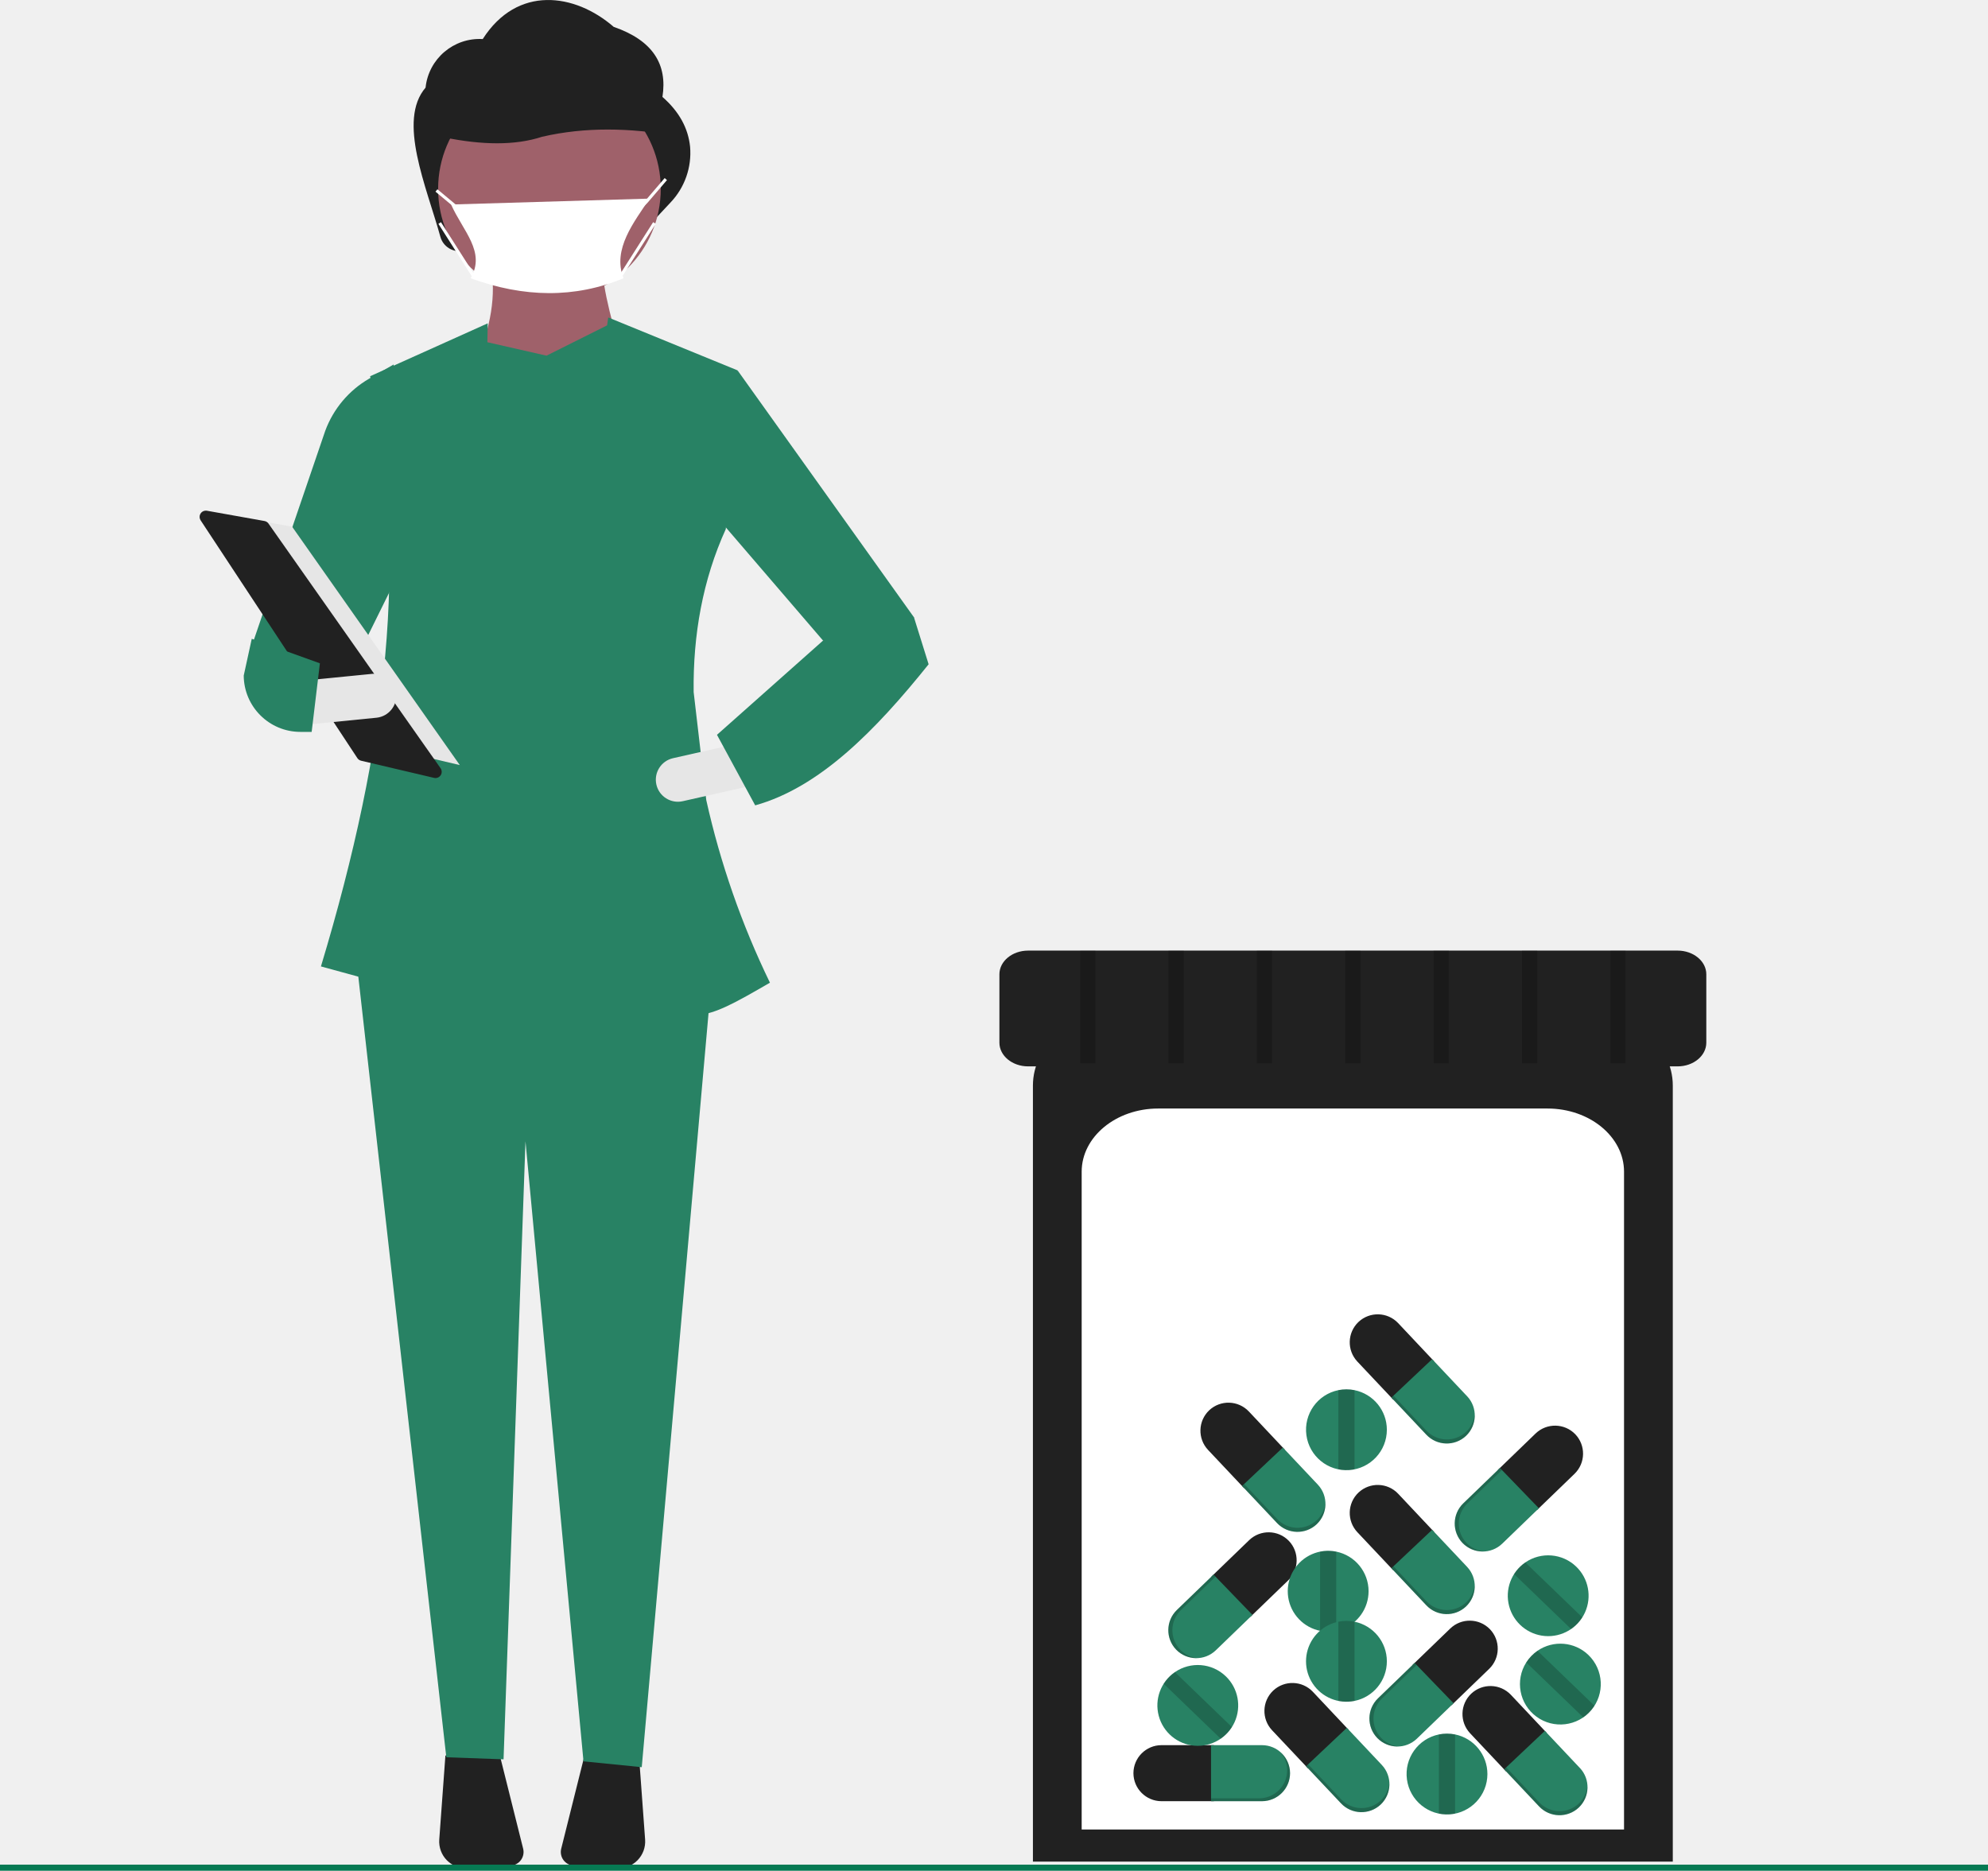
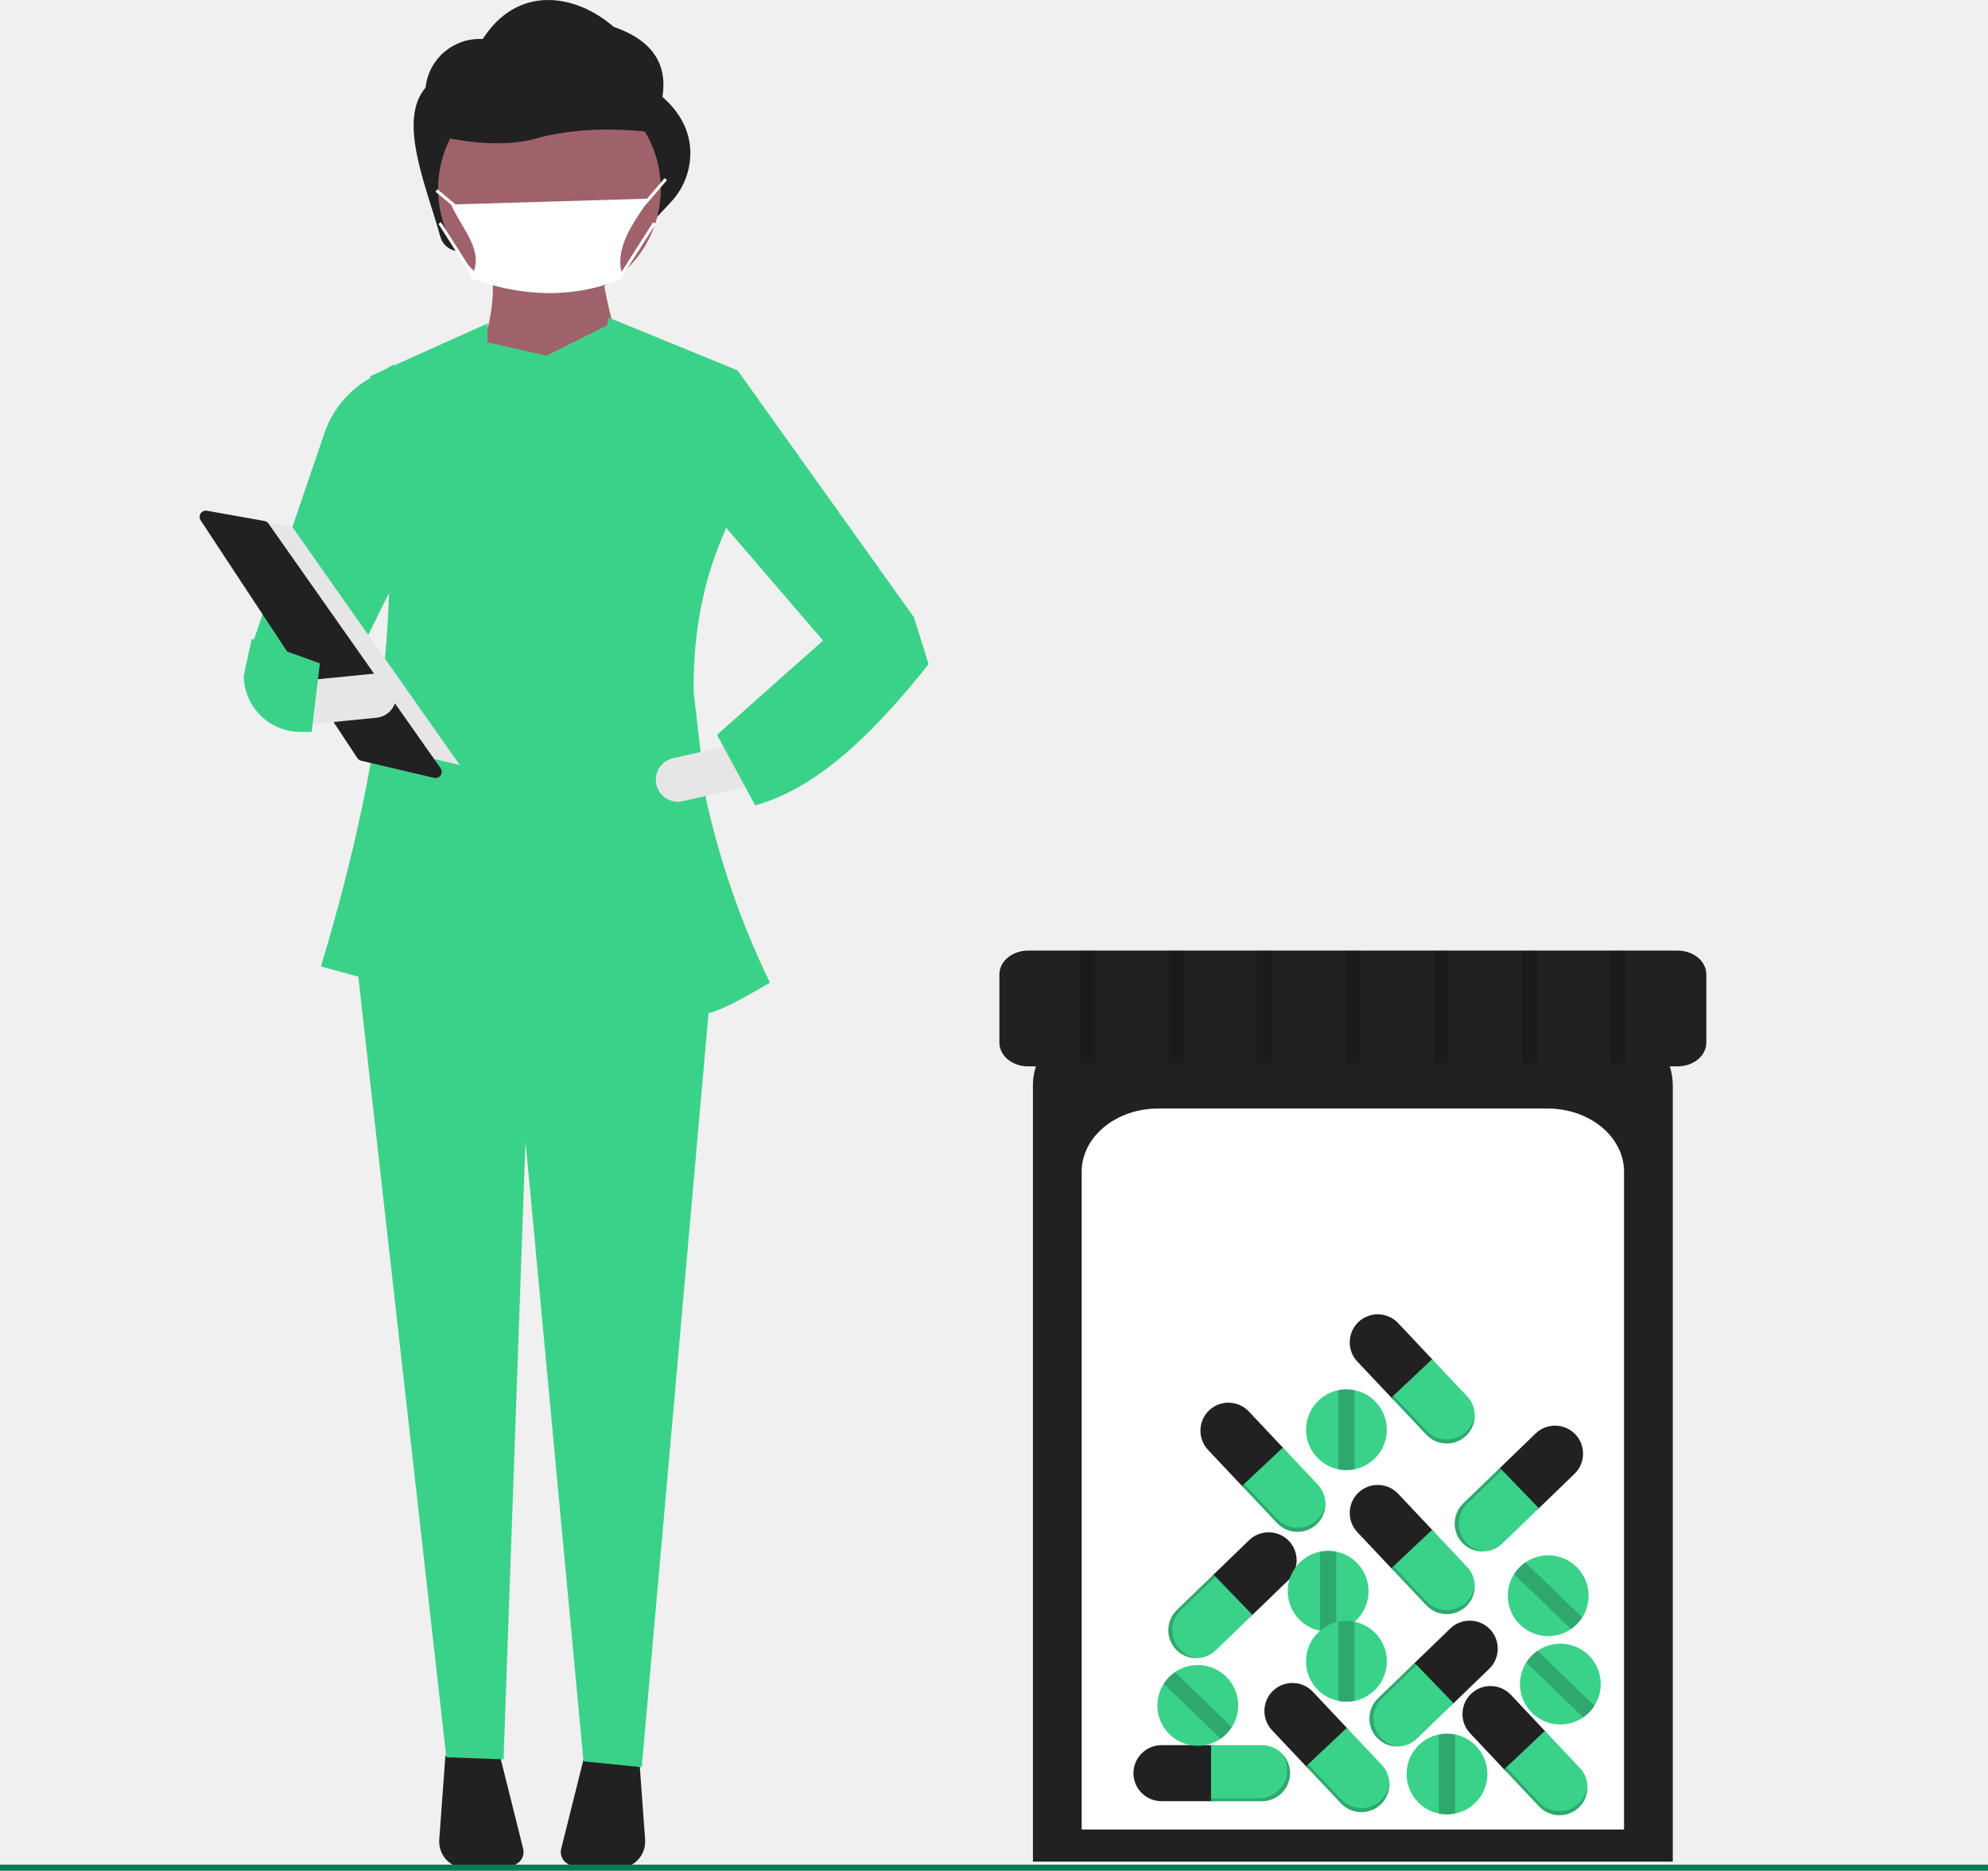
<svg xmlns="http://www.w3.org/2000/svg" width="521.737" height="490.99" viewBox="0 0 521.737 490.99">
  <g transform="translate(0 -2.144)">
    <path d="M355.339,202.3,304.588,210.9a5.137,5.137,0,0,1-5.813-3.689c-3.667-13.234-11.333-30.5-3.89-39.164a14.238,14.238,0,0,1,15-12.741h0c9.066-14.192,24.167-12.061,34.374-3.2,10.272,3.544,14.145,9.841,12.79,18.386,4.437,3.884,6.764,8.259,7.255,13.062a18.863,18.863,0,0,1-5.161,14.674Z" transform="translate(-183.196 -142.909)" fill="#212121" />
    <path d="M351.546,259.651,312.2,257.337c3.856-8.85,5.4-17.372,3.857-25.458h29.315C345.308,238.088,348.4,248.828,351.546,259.651Z" transform="translate(-187.294 -160.304)" fill="#9f616a" />
    <path d="M301.771,721.059l-1.614,22.061a7.023,7.023,0,0,0,7.429,7.522l11.331-.686a3.582,3.582,0,0,0,3.258-4.444l-6.29-25.158Z" transform="translate(-184.877 -258.166)" fill="#212121" />
    <path d="M346.452,720.353l-6.29,25.159a3.582,3.582,0,0,0,3.258,4.444l11.331.686a7.023,7.023,0,0,0,7.429-7.522l-1.614-22.061Z" transform="translate(-192.874 -258.166)" fill="#212121" />
-     <path d="M191.426,527.187l-15.291-1.535L160.911,362.923l-5.754,162.2-15.023-.538L114.813,299.944h96.74Z" transform="translate(-23.002 -61.231)" fill="#288264" />
+     <path d="M191.426,527.187l-15.291-1.535L160.911,362.923l-5.754,162.2-15.023-.538L114.813,299.944h96.74Z" transform="translate(-23.002 -61.231)" fill="#3AD289" />
    <circle cx="29.217" cy="29.217" r="29.217" transform="translate(114.98 22.507)" fill="#9f616a" />
    <path d="M362.374,184.781c-11.858-2.065-23.517-2.349-34.85.271-7.219,2.363-15.889,2.146-25.531.2v-19.7l52.053.938Z" transform="translate(-185.249 -147.015)" fill="#212121" />
    <path d="M349.3,231.135c-12.782,5.317-26.184,5.1-40.134,0,4.059-6.929-2.008-12.355-5.123-19.349l52.088-1.548C352.148,216.314,346.271,223.492,349.3,231.135Z" transform="translate(-185.659 -155.968)" fill="#fff" />
    <rect width="0.8" height="6.669" transform="translate(114.286 52.441) rotate(-50.195)" fill="#fff" />
    <rect width="16.701" height="0.8" transform="matrix(0.537, -0.844, 0.844, 0.537, 162.448, 74.548)" fill="#fff" />
    <rect width="0.8" height="16.701" transform="translate(115.057 60.889) rotate(-32.471)" fill="#fff" />
-     <path d="M261.256,351.853l-22.372-13.886,19.079-55.879A26.361,26.361,0,0,1,269.486,268.4l6.427-3.721.559,56.372Z" transform="translate(-172.605 -166.875)" fill="#288264" />
-     <path d="M362.454,375.9l-3.31-28.35c-.177-14.964,2.369-29.431,8.439-42.761l3.086-41.658-33.943-13.886c-.1.692-.193,1.383-.292,2.075l-15.908,7.954-15.515-3.526.086-4.96-30.858,13.886c10.2,47.442,4.639,96.709-12.91,154.9l40.652,11.116.338-19.52,36.23-2.588c.373,6.333.673,12.554.847,18.636,20.443,7.526,21.146,7.4,39.772-3.375A218.568,218.568,0,0,1,362.454,375.9Z" transform="translate(-177.102 -163.783)" fill="#288264" />
-     <path d="M283.486,204.349l-20.829-6.943L229.34,158.621l10.173-32.958,46.287,64.8Z" transform="translate(-45.947 -26.315)" fill="#288264" />
+     <path d="M261.256,351.853l-22.372-13.886,19.079-55.879A26.361,26.361,0,0,1,269.486,268.4l6.427-3.721.559,56.372Z" transform="translate(-172.605 -166.875)" fill="#3AD289" />
+     <path d="M362.454,375.9l-3.31-28.35c-.177-14.964,2.369-29.431,8.439-42.761l3.086-41.658-33.943-13.886c-.1.692-.193,1.383-.292,2.075l-15.908,7.954-15.515-3.526.086-4.96-30.858,13.886c10.2,47.442,4.639,96.709-12.91,154.9l40.652,11.116.338-19.52,36.23-2.588c.373,6.333.673,12.554.847,18.636,20.443,7.526,21.146,7.4,39.772-3.375A218.568,218.568,0,0,1,362.454,375.9Z" transform="translate(-177.102 -163.783)" fill="#3AD289" />
+     <path d="M283.486,204.349l-20.829-6.943L229.34,158.621l10.173-32.958,46.287,64.8Z" transform="translate(-45.947 -26.315)" fill="#3AD289" />
    <path d="M371.383,399.823a5.794,5.794,0,0,0,6.921,4.365l17.681-4L393.43,388.9l-17.681,4A5.787,5.787,0,0,0,371.383,399.823Z" transform="translate(-199.122 -191.761)" fill="#e6e6e6" />
-     <path d="M391.309,378.5l10.029,18.515c16.868-4.7,31.487-19.536,45.515-37.029L443,347.646l-23.915,6.172Z" transform="translate(-203.142 -183.497)" fill="#288264" />
+     <path d="M391.309,378.5l10.029,18.515c16.868-4.7,31.487-19.536,45.515-37.029L443,347.646l-23.915,6.172Z" transform="translate(-203.142 -183.497)" fill="#3AD289" />
    <path d="M71.79,172.661,91.043,176.1l44.006,62.571-23.378-5.5Z" transform="translate(-14.383 -35.73)" fill="#e6e6e6" />
    <path d="M223.116,312.65a1.638,1.638,0,0,0-1.344,2.537l41.134,62.41a1.632,1.632,0,0,0,.991.692l19.138,4.5a1.635,1.635,0,0,0,1.712-2.532l-45.163-64.215a1.626,1.626,0,0,0-1.05-.669l-15.11-2.7a1.769,1.769,0,0,0-.309-.028Z" transform="translate(-169.123 -176.486)" fill="#212121" />
    <path d="M255.608,368l1.143,11.515,18.04-1.791a5.786,5.786,0,0,0-1.143-11.515Z" transform="translate(-175.956 -187.209)" fill="#e6e6e6" />
-     <path d="M235.991,364.366a14.881,14.881,0,0,0,14.863,14.782h2.966l2.16-18L238.1,354.714Z" transform="translate(-172.026 -184.913)" fill="#288264" />
+     <path d="M235.991,364.366a14.881,14.881,0,0,0,14.863,14.782h2.966l2.16-18L238.1,354.714Z" transform="translate(-172.026 -184.913)" fill="#3AD289" />
    <path d="M211.257,69.932l-.565-.565.854-.854,5.1-5.955.607.52-5.123,5.977Z" transform="translate(-42.211 -13.672)" fill="#fff" />
    <rect width="521.737" height="1.599" transform="translate(0 491.535)" fill="#067a53" />
    <path d="M495,700.122H662.928V496.437c0-10.786-10.624-19.56-23.681-19.56H518.681c-13.058,0-23.682,8.774-23.682,19.56Z" transform="translate(-223.916 -209.387)" fill="#212121" />
    <path d="M511,698.112H653.339V525.463c0-9.142-9-16.579-20.073-16.579H531.073C520,508.884,511,516.322,511,525.463Z" transform="translate(-227.122 -215.799)" fill="#fff" />
    <path d="M491.528,457.053c-4.151,0-7.528,2.789-7.528,6.218v17.948c0,3.428,3.377,6.218,7.528,6.218H661.994c4.151,0,7.527-2.789,7.527-6.218V463.27c0-3.428-3.377-6.218-7.527-6.218Z" transform="translate(-221.712 -205.415)" fill="#212121" />
    <path d="M535.339,717.836a7.376,7.376,0,0,0-7.354,7.354h0a7.376,7.376,0,0,0,7.354,7.354H549.1V717.836Z" transform="translate(-230.524 -257.662)" fill="#212121" />
-     <path d="M566.84,717.836H553.452v14.708H566.84a7.376,7.376,0,0,0,7.354-7.354h0A7.376,7.376,0,0,0,566.84,717.836Z" transform="translate(-235.627 -257.661)" fill="#288264" />
+     <path d="M566.84,717.836H553.452v14.708H566.84a7.376,7.376,0,0,0,7.354-7.354h0A7.376,7.376,0,0,0,566.84,717.836Z" transform="translate(-235.627 -257.661)" fill="#3AD289" />
    <path d="M571.639,720.088a7.312,7.312,0,0,1,1.8,4.8h0a7.376,7.376,0,0,1-7.354,7.354H553.452V733H566.84a7.376,7.376,0,0,0,7.354-7.354h0a7.339,7.339,0,0,0-2.555-5.553Z" transform="translate(-235.627 -258.113)" opacity="0.2" />
    <path d="M611.68,578.734a7.376,7.376,0,0,0-10.4-.307h0a7.376,7.376,0,0,0-.307,10.4l9.442,10.017,10.7-10.089Z" transform="translate(-244.748 -229.332)" fill="#212121" />
-     <path d="M632.525,600.891l-9.183-9.742-10.7,10.089,9.183,9.742a7.376,7.376,0,0,0,10.4.307h0a7.376,7.376,0,0,0,.307-10.4Z" transform="translate(-247.484 -232.281)" fill="#288264" />
+     <path d="M632.525,600.891l-9.183-9.742-10.7,10.089,9.183,9.742a7.376,7.376,0,0,0,10.4.307h0a7.376,7.376,0,0,0,.307-10.4Z" transform="translate(-247.484 -232.281)" fill="#3AD289" />
    <path d="M634.505,608.017a7.313,7.313,0,0,1-2.256,4.6h0a7.376,7.376,0,0,1-10.4-.307l-8.667-9.193-.549.517,9.183,9.742a7.376,7.376,0,0,0,10.4.307h0A7.338,7.338,0,0,0,634.505,608.017Z" transform="translate(-247.484 -234.679)" opacity="0.2" />
    <path d="M562.68,607.733a7.376,7.376,0,0,0-10.4-.307h0a7.376,7.376,0,0,0-.307,10.4l9.442,10.017,10.7-10.089Z" transform="translate(-234.932 -235.142)" fill="#212121" />
-     <path d="M583.525,629.891l-9.183-9.742-10.7,10.089,9.183,9.742a7.376,7.376,0,0,0,10.4.307h0A7.376,7.376,0,0,0,583.525,629.891Z" transform="translate(-237.667 -238.091)" fill="#288264" />
+     <path d="M583.525,629.891l-9.183-9.742-10.7,10.089,9.183,9.742a7.376,7.376,0,0,0,10.4.307h0A7.376,7.376,0,0,0,583.525,629.891Z" transform="translate(-237.667 -238.091)" fill="#3AD289" />
    <path d="M585.505,637.017a7.312,7.312,0,0,1-2.256,4.6h0a7.376,7.376,0,0,1-10.4-.307l-8.666-9.193-.549.517,9.183,9.742a7.376,7.376,0,0,0,10.4.307h0A7.338,7.338,0,0,0,585.505,637.017Z" transform="translate(-237.667 -240.489)" opacity="0.2" />
    <path d="M611.68,634.734a7.376,7.376,0,0,0-10.4-.307h0a7.376,7.376,0,0,0-.307,10.4l9.442,10.017,10.7-10.089Z" transform="translate(-244.748 -240.552)" fill="#212121" />
-     <path d="M632.525,656.891l-9.183-9.742-10.7,10.089,9.183,9.742a7.376,7.376,0,0,0,10.4.307h0A7.376,7.376,0,0,0,632.525,656.891Z" transform="translate(-247.484 -243.5)" fill="#288264" />
+     <path d="M632.525,656.891l-9.183-9.742-10.7,10.089,9.183,9.742a7.376,7.376,0,0,0,10.4.307h0A7.376,7.376,0,0,0,632.525,656.891Z" transform="translate(-247.484 -243.5)" fill="#3AD289" />
    <path d="M634.505,664.017a7.313,7.313,0,0,1-2.256,4.6h0a7.376,7.376,0,0,1-10.4-.307l-8.666-9.193-.549.517,9.183,9.742a7.376,7.376,0,0,0,10.4.307h0A7.338,7.338,0,0,0,634.505,664.017Z" transform="translate(-247.484 -245.898)" opacity="0.2" />
    <path d="M639.713,689.612a7.376,7.376,0,0,0,.181-10.4h0a7.376,7.376,0,0,0-10.4-.181l-9.9,9.563,10.218,10.579Z" transform="translate(-248.878 -249.476)" fill="#212121" />
-     <path d="M617.888,710.731l9.63-9.3L617.3,690.851l-9.629,9.3a7.376,7.376,0,0,0-.181,10.4h0A7.376,7.376,0,0,0,617.888,710.731Z" transform="translate(-246.041 -252.255)" fill="#288264" />
+     <path d="M617.888,710.731l9.63-9.3L617.3,690.851l-9.629,9.3a7.376,7.376,0,0,0-.181,10.4h0A7.376,7.376,0,0,0,617.888,710.731Z" transform="translate(-246.041 -252.255)" fill="#3AD289" />
    <path d="M613.185,712.769a7.312,7.312,0,0,1-4.629-2.2h0a7.376,7.376,0,0,1,.181-10.4l9.088-8.777-.524-.543-9.63,9.3a7.376,7.376,0,0,0-.181,10.4h0A7.337,7.337,0,0,0,613.185,712.769Z" transform="translate(-246.041 -252.255)" opacity="0.2" />
    <path d="M573.713,660.612a7.376,7.376,0,0,0,.181-10.4h0a7.376,7.376,0,0,0-10.4-.181l-9.9,9.563,10.218,10.579Z" transform="translate(-235.655 -243.666)" fill="#212121" />
-     <path d="M551.888,681.731l9.63-9.3L551.3,661.851l-9.629,9.3a7.376,7.376,0,0,0-.181,10.4h0A7.376,7.376,0,0,0,551.888,681.731Z" transform="translate(-232.818 -246.445)" fill="#288264" />
+     <path d="M551.888,681.731l9.63-9.3L551.3,661.851l-9.629,9.3a7.376,7.376,0,0,0-.181,10.4h0A7.376,7.376,0,0,0,551.888,681.731Z" transform="translate(-232.818 -246.445)" fill="#3AD289" />
    <path d="M547.185,683.769a7.312,7.312,0,0,1-4.629-2.2h0a7.376,7.376,0,0,1,.181-10.4l9.088-8.777-.524-.543-9.63,9.3a7.376,7.376,0,0,0-.181,10.4h0A7.338,7.338,0,0,0,547.185,683.769Z" transform="translate(-232.818 -246.445)" opacity="0.2" />
    <path d="M667.713,625.611a7.376,7.376,0,0,0,.181-10.4h0a7.376,7.376,0,0,0-10.4-.181l-9.9,9.563,10.218,10.579Z" transform="translate(-254.487 -236.654)" fill="#212121" />
-     <path d="M645.888,646.731l9.63-9.3L645.3,626.851l-9.63,9.3a7.376,7.376,0,0,0-.181,10.4h0A7.376,7.376,0,0,0,645.888,646.731Z" transform="translate(-251.65 -239.433)" fill="#288264" />
+     <path d="M645.888,646.731l9.63-9.3L645.3,626.851l-9.63,9.3a7.376,7.376,0,0,0-.181,10.4h0A7.376,7.376,0,0,0,645.888,646.731Z" transform="translate(-251.65 -239.433)" fill="#3AD289" />
    <path d="M641.185,648.769a7.311,7.311,0,0,1-4.629-2.2h0a7.376,7.376,0,0,1,.181-10.4l9.087-8.777-.524-.543-9.63,9.3a7.376,7.376,0,0,0-.181,10.4h0A7.338,7.338,0,0,0,641.185,648.769Z" transform="translate(-251.65 -239.433)" opacity="0.2" />
    <path d="M648.68,700.734a7.376,7.376,0,0,0-10.4-.307h0a7.376,7.376,0,0,0-.307,10.4l9.442,10.017,10.7-10.089Z" transform="translate(-252.161 -253.774)" fill="#212121" />
-     <path d="M669.525,722.891l-9.183-9.742-10.7,10.089,9.183,9.742a7.376,7.376,0,0,0,10.4.307h0a7.376,7.376,0,0,0,.307-10.4Z" transform="translate(-254.897 -256.722)" fill="#288264" />
+     <path d="M669.525,722.891l-9.183-9.742-10.7,10.089,9.183,9.742a7.376,7.376,0,0,0,10.4.307h0a7.376,7.376,0,0,0,.307-10.4Z" transform="translate(-254.897 -256.722)" fill="#3AD289" />
    <path d="M671.505,730.017a7.312,7.312,0,0,1-2.257,4.6h0a7.376,7.376,0,0,1-10.4-.307l-8.667-9.193-.549.517,9.184,9.742a7.376,7.376,0,0,0,10.4.307h0A7.339,7.339,0,0,0,671.505,730.017Z" transform="translate(-254.896 -259.121)" opacity="0.2" />
    <path d="M583.68,699.734a7.376,7.376,0,0,0-10.4-.307h0a7.376,7.376,0,0,0-.307,10.4l9.442,10.017,10.7-10.089Z" transform="translate(-239.139 -253.574)" fill="#212121" />
-     <path d="M604.525,721.891l-9.184-9.742-10.7,10.089,9.183,9.742a7.376,7.376,0,0,0,10.4.307h0A7.376,7.376,0,0,0,604.525,721.891Z" transform="translate(-241.874 -256.522)" fill="#288264" />
+     <path d="M604.525,721.891l-9.184-9.742-10.7,10.089,9.183,9.742a7.376,7.376,0,0,0,10.4.307h0A7.376,7.376,0,0,0,604.525,721.891Z" transform="translate(-241.874 -256.522)" fill="#3AD289" />
    <path d="M606.505,729.017a7.312,7.312,0,0,1-2.257,4.6h0a7.376,7.376,0,0,1-10.4-.307l-8.667-9.193-.549.517,9.184,9.742a7.376,7.376,0,0,0,10.4.307h0A7.338,7.338,0,0,0,606.505,729.017Z" transform="translate(-241.874 -258.92)" opacity="0.2" />
-     <path d="M599.844,664.659a10.606,10.606,0,1,1-8.485-10.394,10.607,10.607,0,0,1,8.485,10.394Z" transform="translate(-240.671 -244.883)" fill="#288264" />
+     <path d="M599.844,664.659a10.606,10.606,0,1,1-8.485-10.394,10.607,10.607,0,0,1,8.485,10.394Z" transform="translate(-240.671 -244.883)" fill="#3AD289" />
    <path d="M593.484,654.265v20.788a10.712,10.712,0,0,1-4.242,0V654.265A10.712,10.712,0,0,1,593.484,654.265Z" transform="translate(-242.797 -244.883)" opacity="0.2" />
-     <path d="M605.844,611.659a10.606,10.606,0,1,1-12.728-10.394,10.716,10.716,0,0,1,4.242,0A10.606,10.606,0,0,1,605.844,611.659Z" transform="translate(-241.873 -234.265)" fill="#288264" />
+     <path d="M605.844,611.659a10.606,10.606,0,1,1-12.728-10.394,10.716,10.716,0,0,1,4.242,0A10.606,10.606,0,0,1,605.844,611.659Z" transform="translate(-241.873 -234.265)" fill="#3AD289" />
    <path d="M599.484,601.265v20.788a10.71,10.71,0,0,1-4.242,0V601.265a10.709,10.709,0,0,1,4.242,0Z" transform="translate(-243.999 -234.265)" opacity="0.2" />
-     <path d="M605.844,687.659a10.607,10.607,0,0,1-8.487,10.395,10.608,10.608,0,1,1,0-20.788A10.606,10.606,0,0,1,605.844,687.659Z" transform="translate(-241.873 -249.491)" fill="#288264" />
+     <path d="M605.844,687.659a10.607,10.607,0,0,1-8.487,10.395,10.608,10.608,0,1,1,0-20.788A10.606,10.606,0,0,1,605.844,687.659Z" transform="translate(-241.873 -249.491)" fill="#3AD289" />
    <path d="M599.484,677.265v20.788a10.707,10.707,0,0,1-4.242,0V677.265a10.711,10.711,0,0,1,4.242,0Z" transform="translate(-243.999 -249.491)" opacity="0.2" />
-     <path d="M638.844,724.659a10.606,10.606,0,1,1-12.728-10.394,10.714,10.714,0,0,1,4.242,0A10.606,10.606,0,0,1,638.844,724.659Z" transform="translate(-248.484 -256.904)" fill="#288264" />
+     <path d="M638.844,724.659a10.606,10.606,0,1,1-12.728-10.394,10.714,10.714,0,0,1,4.242,0A10.606,10.606,0,0,1,638.844,724.659Z" transform="translate(-248.484 -256.904)" fill="#3AD289" />
    <path d="M632.484,714.265v20.788a10.714,10.714,0,0,1-4.242,0V714.265A10.716,10.716,0,0,1,632.484,714.265Z" transform="translate(-250.61 -256.904)" opacity="0.2" />
-     <path d="M668.809,658.5a10.606,10.606,0,1,1-13.372-1.1A10.606,10.606,0,0,1,668.809,658.5Z" transform="translate(-255.138 -245.178)" fill="#288264" />
+     <path d="M668.809,658.5a10.606,10.606,0,1,1-13.372-1.1A10.606,10.606,0,0,1,668.809,658.5Z" transform="translate(-255.138 -245.178)" fill="#3AD289" />
    <path d="M655.85,657.86l14.967,14.426a10.708,10.708,0,0,1-2.944,3.055l-14.967-14.426A10.712,10.712,0,0,1,655.85,657.86Z" transform="translate(-255.551 -245.646)" opacity="0.2" />
-     <path d="M672.809,687.5a10.606,10.606,0,1,1-16.316,1.951,10.713,10.713,0,0,1,2.944-3.055,10.606,10.606,0,0,1,13.372,1.1Z" transform="translate(-255.939 -250.988)" fill="#288264" />
+     <path d="M672.809,687.5a10.606,10.606,0,1,1-16.316,1.951,10.713,10.713,0,0,1,2.944-3.055,10.606,10.606,0,0,1,13.372,1.1Z" transform="translate(-255.939 -250.988)" fill="#3AD289" />
    <path d="M659.85,686.86l14.967,14.426a10.71,10.71,0,0,1-2.944,3.055l-14.967-14.426A10.713,10.713,0,0,1,659.85,686.86Z" transform="translate(-256.353 -251.456)" opacity="0.2" />
-     <path d="M553.809,694.5a10.606,10.606,0,1,1-13.372-1.1A10.606,10.606,0,0,1,553.809,694.5Z" transform="translate(-232.098 -252.39)" fill="#288264" />
+     <path d="M553.809,694.5a10.606,10.606,0,1,1-13.372-1.1A10.606,10.606,0,0,1,553.809,694.5Z" transform="translate(-232.098 -252.39)" fill="#3AD289" />
    <path d="M540.85,693.86l14.967,14.426a10.706,10.706,0,0,1-2.944,3.055l-14.967-14.426A10.711,10.711,0,0,1,540.85,693.86Z" transform="translate(-232.512 -252.858)" opacity="0.2" />
    <rect width="3.998" height="29.587" transform="translate(283.479 251.637)" opacity="0.2" />
    <rect width="3.998" height="29.587" transform="translate(306.669 251.637)" opacity="0.2" />
    <rect width="3.998" height="29.587" transform="translate(329.859 251.637)" opacity="0.2" />
    <rect width="3.998" height="29.587" transform="translate(353.049 251.637)" opacity="0.2" />
    <rect width="3.998" height="29.587" transform="translate(376.239 251.637)" opacity="0.2" />
    <rect width="3.998" height="29.587" transform="translate(399.429 251.637)" opacity="0.2" />
    <rect width="3.998" height="29.587" transform="translate(422.619 251.637)" opacity="0.2" />
  </g>
</svg>
